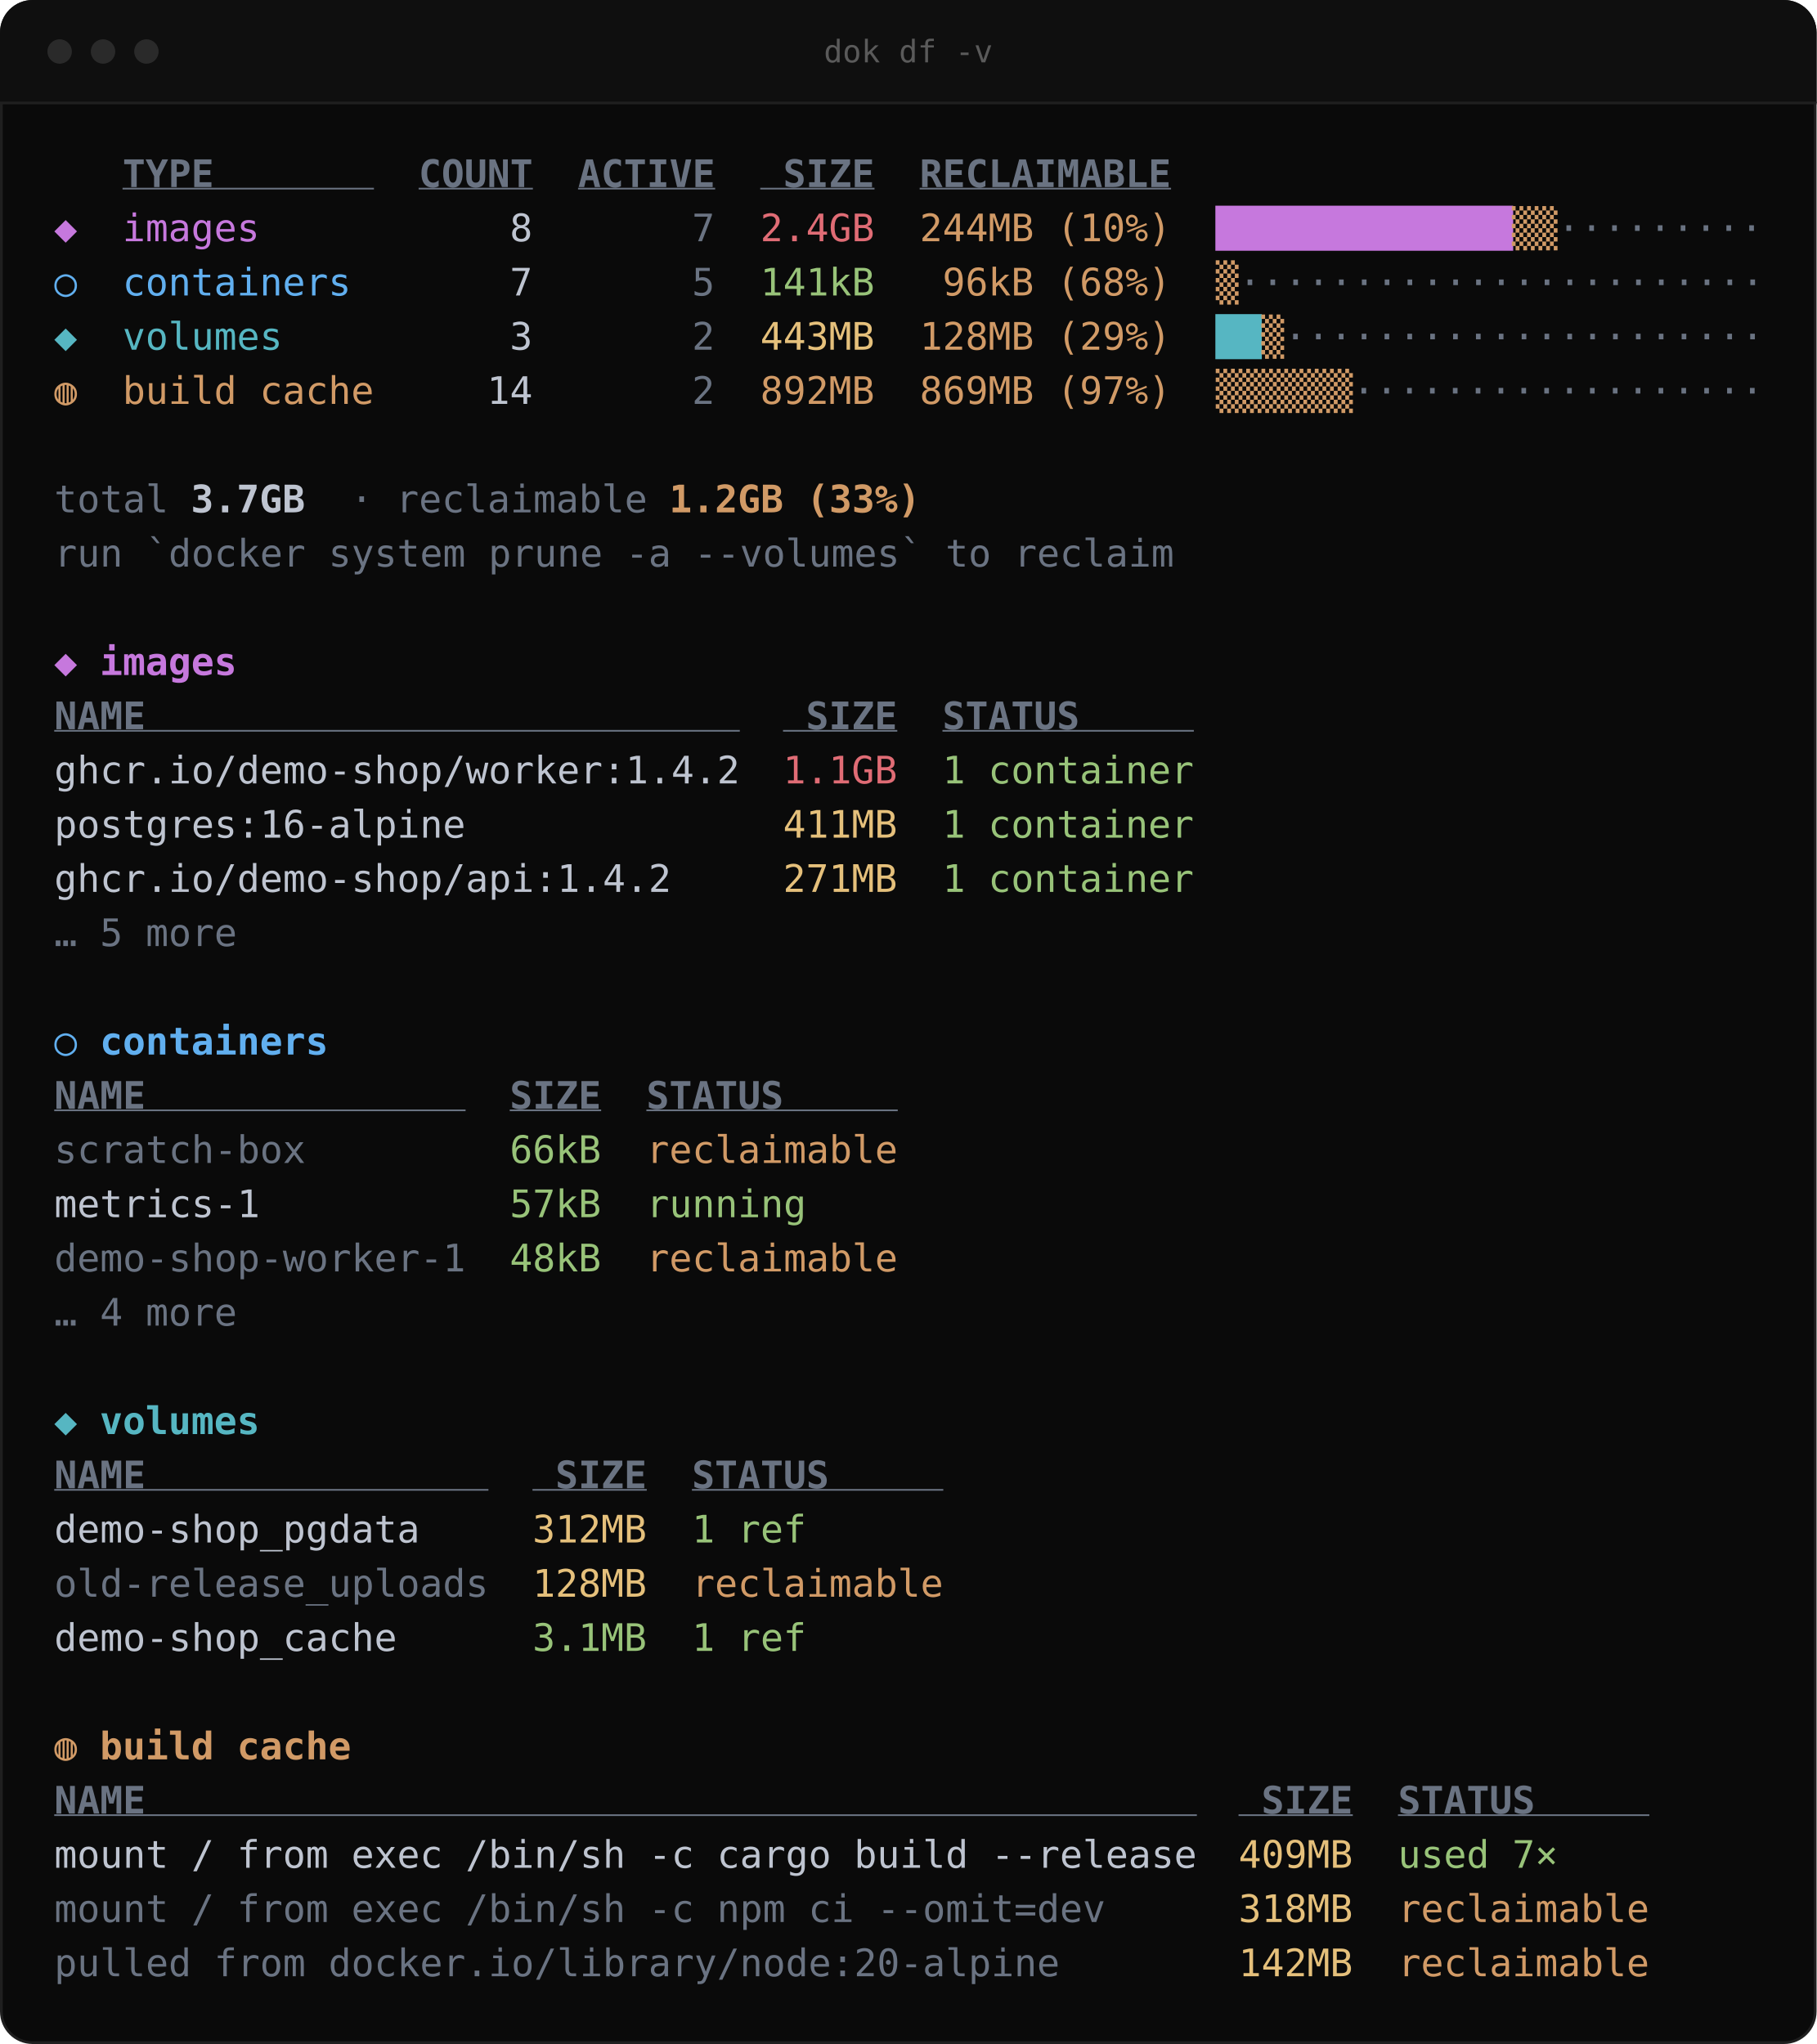
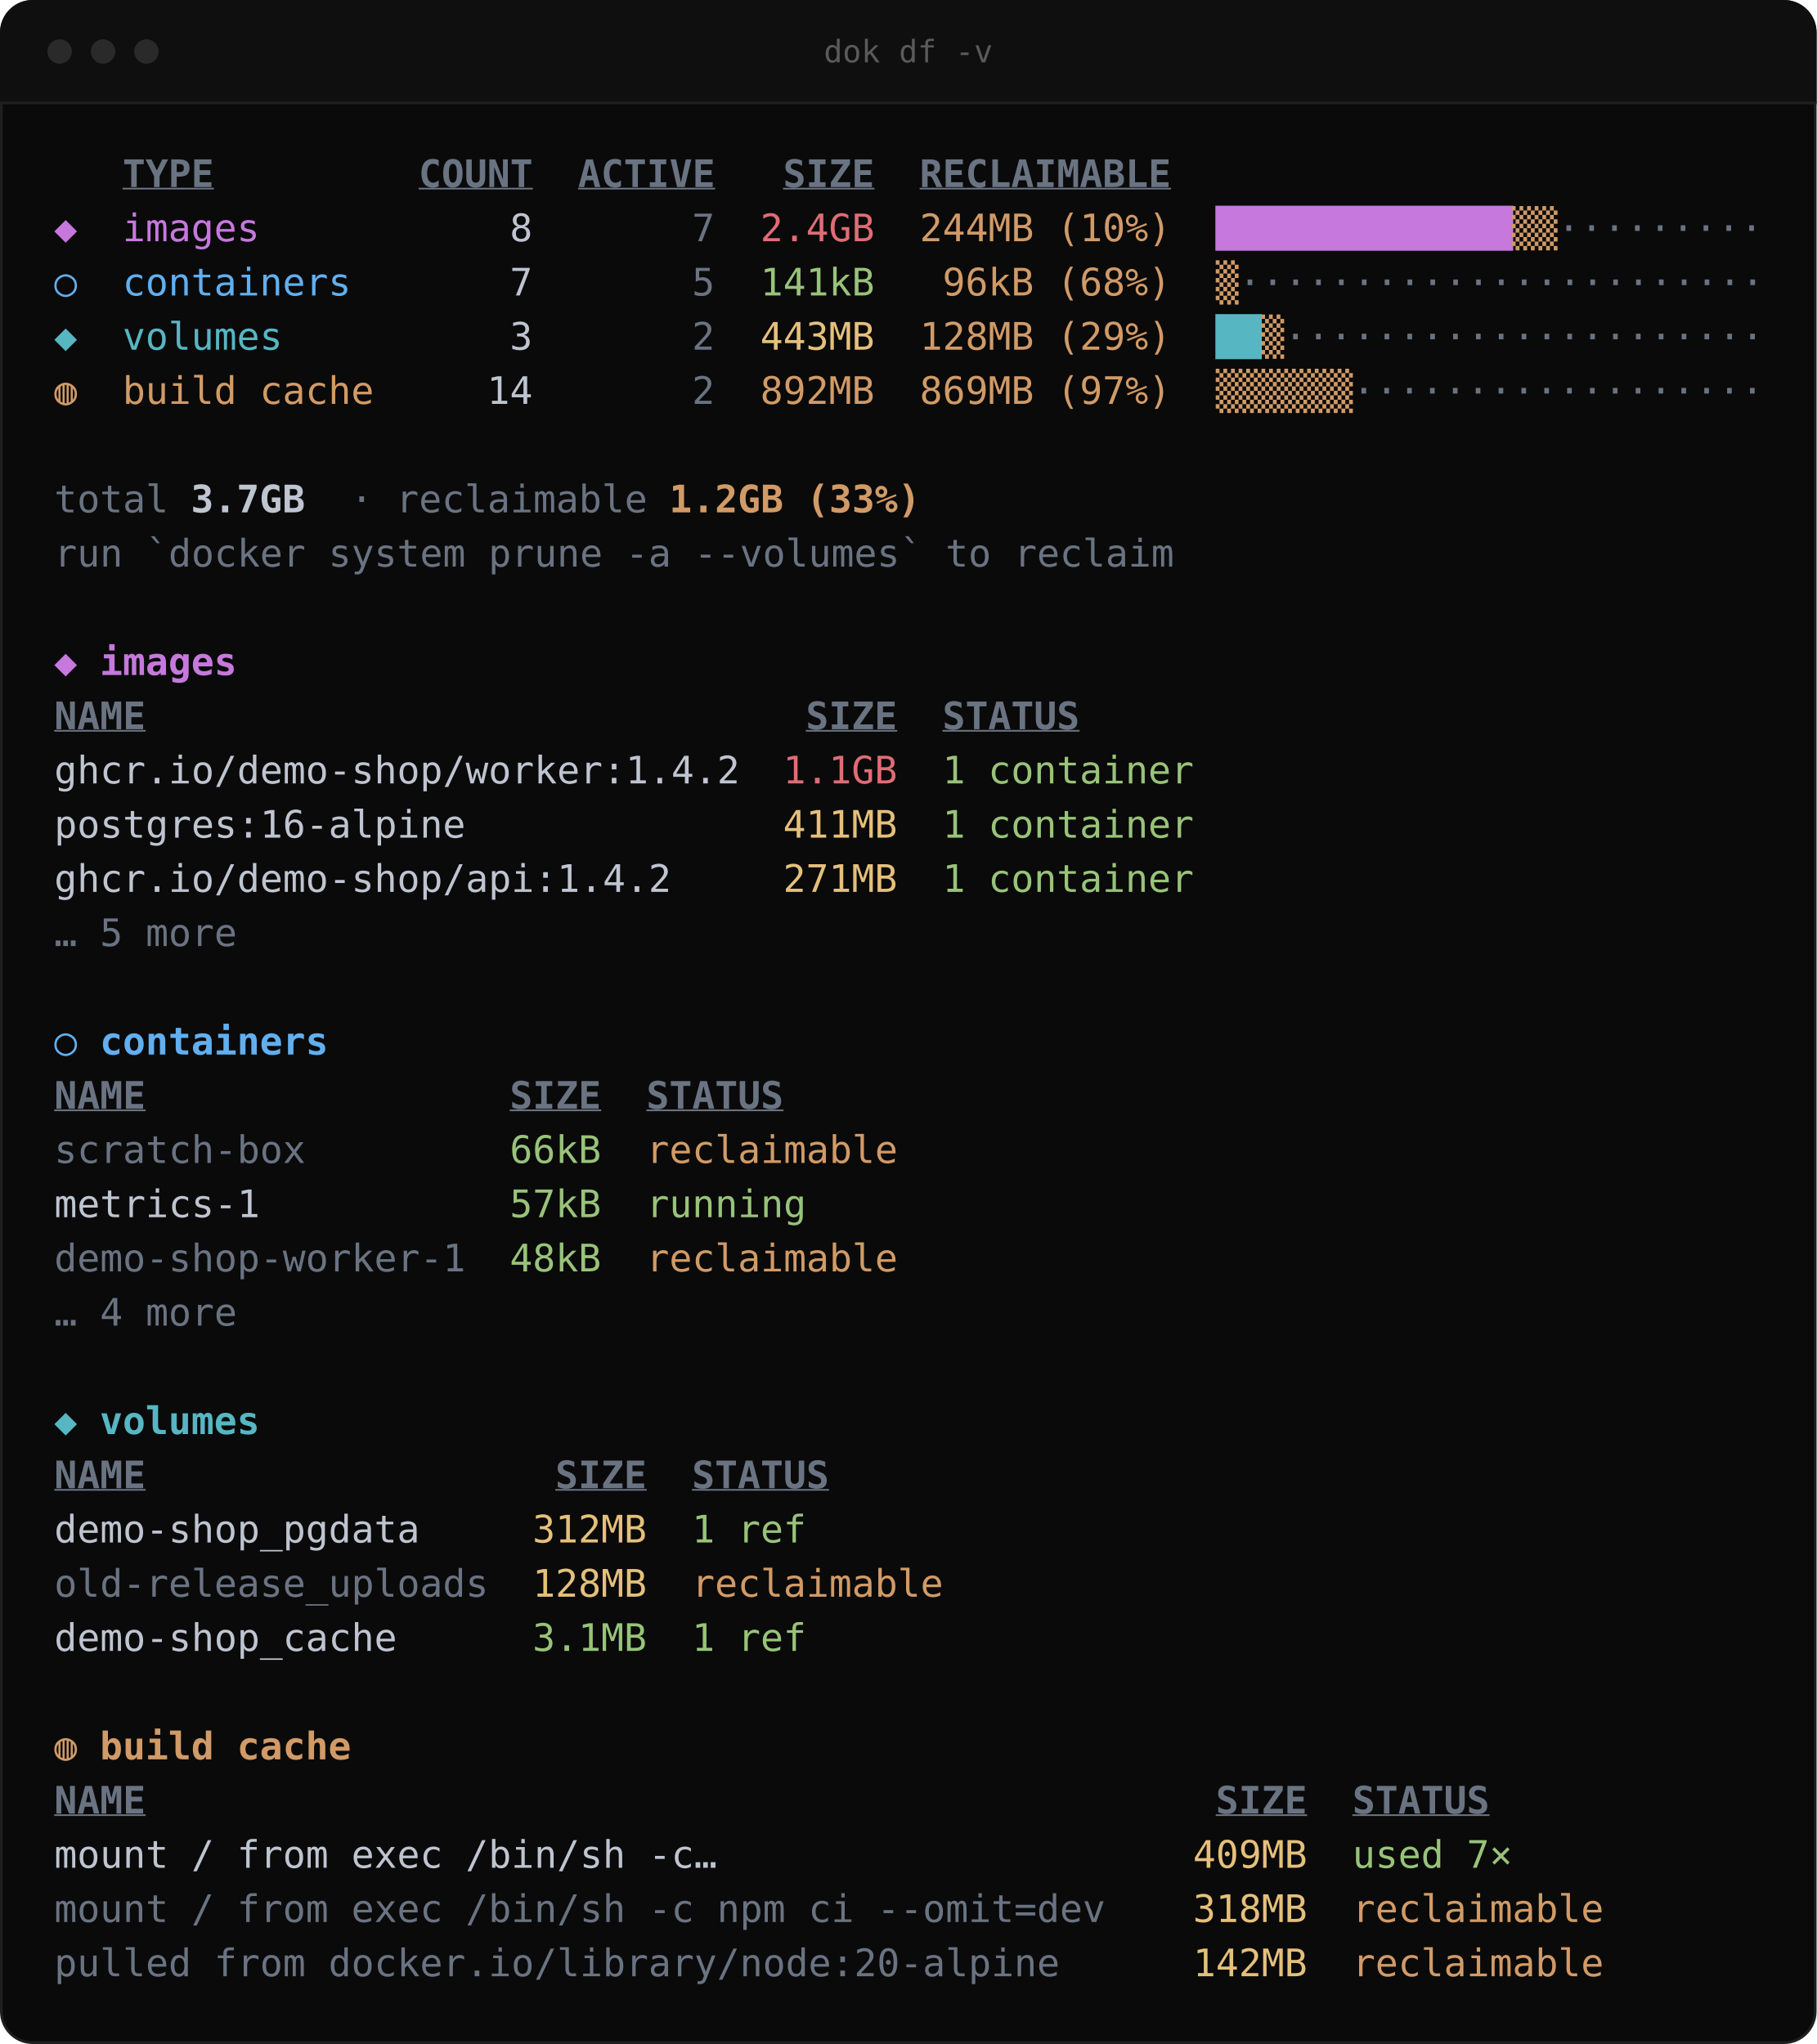
<svg xmlns="http://www.w3.org/2000/svg" width="670" height="754" viewBox="0 0 670 754" font-family="JetBrains Mono, SFMono-Regular, Menlo, Consolas, monospace" font-size="14">
  <rect x=".5" y=".5" width="669" height="753" rx="11.5" fill="#0a0a0a" stroke="#1f1f1f" />
  <path d="M0 12a12 12 0 0 1 12-12h646a12 12 0 0 1 12 12v26H0z" fill="#0f0f0f" />
  <path d="M0 38h670" stroke="#1f1f1f" />
  <circle cx="22" cy="19" r="4.5" fill="#2a2a2a" />
  <circle cx="38" cy="19" r="4.5" fill="#2a2a2a" />
  <circle cx="54" cy="19" r="4.5" fill="#2a2a2a" />
  <text x="335" y="23" fill="#5a5a5a" font-size="11.5" text-anchor="middle">dok df -v</text>
  <text y="69.0" xml:space="preserve">
-     <tspan x="45.2" fill="#6a7382" font-weight="bold" text-decoration="underline">TYPE       </tspan>
+     <tspan x="45.2" fill="#6a7382" font-weight="bold" text-decoration="underline">TYPE</tspan>
    <tspan x="154.4" fill="#6a7382" font-weight="bold" text-decoration="underline">COUNT</tspan>
    <tspan x="213.2" fill="#6a7382" font-weight="bold" text-decoration="underline">ACTIVE</tspan>
-     <tspan x="280.4" fill="#6a7382" font-weight="bold" text-decoration="underline"> SIZE</tspan>
+     <tspan x="288.8" fill="#6a7382" font-weight="bold" text-decoration="underline">SIZE</tspan>
    <tspan x="339.2" fill="#6a7382" font-weight="bold" text-decoration="underline">RECLAIMABLE</tspan>
  </text>
  <text y="89.0" xml:space="preserve">
    <tspan x="20.0" fill="#c678dd">◆</tspan>
    <tspan x="45.2" fill="#c678dd">images</tspan>
    <tspan x="188.0" fill="#bec4d0">8</tspan>
    <tspan x="255.2" fill="#6a7382">7</tspan>
    <tspan x="280.4" fill="#e06c75">2.4GB</tspan>
    <tspan x="339.2" fill="#d19a66">244MB (10%)</tspan>
    <tspan x="448.4" fill="#c678dd">█████████████</tspan>
    <tspan x="557.6" fill="#d19a66">▒▒</tspan>
    <tspan x="574.4" fill="#6a7382">·········</tspan>
  </text>
  <text y="109.0" xml:space="preserve">
    <tspan x="20.0" fill="#61afef">○</tspan>
    <tspan x="45.2" fill="#61afef">containers</tspan>
    <tspan x="188.0" fill="#bec4d0">7</tspan>
    <tspan x="255.2" fill="#6a7382">5</tspan>
    <tspan x="280.4" fill="#98c379">141kB</tspan>
    <tspan x="347.6" fill="#d19a66">96kB (68%)</tspan>
    <tspan x="448.4" fill="#d19a66">▒</tspan>
    <tspan x="456.8" fill="#6a7382">·······················</tspan>
  </text>
  <text y="129.0" xml:space="preserve">
    <tspan x="20.0" fill="#56b6c2">◆</tspan>
    <tspan x="45.2" fill="#56b6c2">volumes</tspan>
    <tspan x="188.0" fill="#bec4d0">3</tspan>
    <tspan x="255.2" fill="#6a7382">2</tspan>
    <tspan x="280.4" fill="#e5c07b">443MB</tspan>
    <tspan x="339.2" fill="#d19a66">128MB (29%)</tspan>
    <tspan x="448.4" fill="#56b6c2">██</tspan>
    <tspan x="465.2" fill="#d19a66">▒</tspan>
    <tspan x="473.6" fill="#6a7382">·····················</tspan>
  </text>
  <text y="149.0" xml:space="preserve">
    <tspan x="20.0" fill="#d19a66">◍</tspan>
    <tspan x="45.2" fill="#d19a66">build cache</tspan>
    <tspan x="179.6" fill="#bec4d0">14</tspan>
    <tspan x="255.2" fill="#6a7382">2</tspan>
    <tspan x="280.4" fill="#d19a66">892MB</tspan>
    <tspan x="339.2" fill="#d19a66">869MB (97%)</tspan>
    <tspan x="448.4" fill="#d19a66">▒▒▒▒▒▒</tspan>
    <tspan x="498.8" fill="#6a7382">··················</tspan>
  </text>
  <text y="189.0" xml:space="preserve">
    <tspan x="20.0" fill="#6a7382">total</tspan>
    <tspan x="70.4" fill="#bec4d0" font-weight="bold">3.7GB</tspan>
    <tspan x="129.2" fill="#6a7382">· reclaimable</tspan>
    <tspan x="246.8" fill="#d19a66" font-weight="bold">1.2GB (33%)</tspan>
  </text>
  <text y="209.0" xml:space="preserve">
    <tspan x="20.0" fill="#6a7382">run `docker system prune -a --volumes` to reclaim</tspan>
  </text>
  <text y="249.0" xml:space="preserve">
    <tspan x="20.0" fill="#c678dd">◆</tspan>
    <tspan x="36.8" fill="#c678dd" font-weight="bold">images</tspan>
  </text>
  <text y="269.0" xml:space="preserve">
-     <tspan x="20.0" fill="#6a7382" font-weight="bold" text-decoration="underline">NAME                          </tspan>
-     <tspan x="288.8" fill="#6a7382" font-weight="bold" text-decoration="underline"> SIZE</tspan>
-     <tspan x="347.6" fill="#6a7382" font-weight="bold" text-decoration="underline">STATUS     </tspan>
+     <tspan x="20.0" fill="#6a7382" font-weight="bold" text-decoration="underline">NAME</tspan>
+     <tspan x="297.2" fill="#6a7382" font-weight="bold" text-decoration="underline">SIZE</tspan>
+     <tspan x="347.6" fill="#6a7382" font-weight="bold" text-decoration="underline">STATUS</tspan>
  </text>
  <text y="289.0" xml:space="preserve">
    <tspan x="20.0" fill="#bec4d0">ghcr.io/demo-shop/worker:1.4.2</tspan>
    <tspan x="288.8" fill="#e06c75">1.1GB</tspan>
    <tspan x="347.6" fill="#98c379">1 container</tspan>
  </text>
  <text y="309.0" xml:space="preserve">
    <tspan x="20.0" fill="#bec4d0">postgres:16-alpine</tspan>
    <tspan x="288.8" fill="#e5c07b">411MB</tspan>
    <tspan x="347.6" fill="#98c379">1 container</tspan>
  </text>
  <text y="329.0" xml:space="preserve">
    <tspan x="20.0" fill="#bec4d0">ghcr.io/demo-shop/api:1.4.2</tspan>
    <tspan x="288.8" fill="#e5c07b">271MB</tspan>
    <tspan x="347.6" fill="#98c379">1 container</tspan>
  </text>
  <text y="349.0" xml:space="preserve">
    <tspan x="20.0" fill="#6a7382">… 5 more</tspan>
  </text>
  <text y="389.0" xml:space="preserve">
    <tspan x="20.0" fill="#61afef">○</tspan>
    <tspan x="36.8" fill="#61afef" font-weight="bold">containers</tspan>
  </text>
  <text y="409.0" xml:space="preserve">
-     <tspan x="20.0" fill="#6a7382" font-weight="bold" text-decoration="underline">NAME              </tspan>
+     <tspan x="20.0" fill="#6a7382" font-weight="bold" text-decoration="underline">NAME</tspan>
    <tspan x="188.0" fill="#6a7382" font-weight="bold" text-decoration="underline">SIZE</tspan>
-     <tspan x="238.4" fill="#6a7382" font-weight="bold" text-decoration="underline">STATUS     </tspan>
+     <tspan x="238.4" fill="#6a7382" font-weight="bold" text-decoration="underline">STATUS</tspan>
  </text>
  <text y="429.0" xml:space="preserve">
    <tspan x="20.0" fill="#6a7382">scratch-box</tspan>
    <tspan x="188.0" fill="#98c379">66kB</tspan>
    <tspan x="238.4" fill="#d19a66">reclaimable</tspan>
  </text>
  <text y="449.0" xml:space="preserve">
    <tspan x="20.0" fill="#bec4d0">metrics-1</tspan>
    <tspan x="188.0" fill="#98c379">57kB</tspan>
    <tspan x="238.4" fill="#98c379">running</tspan>
  </text>
  <text y="469.0" xml:space="preserve">
    <tspan x="20.0" fill="#6a7382">demo-shop-worker-1</tspan>
    <tspan x="188.0" fill="#98c379">48kB</tspan>
    <tspan x="238.4" fill="#d19a66">reclaimable</tspan>
  </text>
  <text y="489.0" xml:space="preserve">
    <tspan x="20.0" fill="#6a7382">… 4 more</tspan>
  </text>
  <text y="529.0" xml:space="preserve">
    <tspan x="20.0" fill="#56b6c2">◆</tspan>
    <tspan x="36.8" fill="#56b6c2" font-weight="bold">volumes</tspan>
  </text>
  <text y="549.0" xml:space="preserve">
-     <tspan x="20.0" fill="#6a7382" font-weight="bold" text-decoration="underline">NAME               </tspan>
-     <tspan x="196.4" fill="#6a7382" font-weight="bold" text-decoration="underline"> SIZE</tspan>
-     <tspan x="255.2" fill="#6a7382" font-weight="bold" text-decoration="underline">STATUS     </tspan>
+     <tspan x="20.0" fill="#6a7382" font-weight="bold" text-decoration="underline">NAME</tspan>
+     <tspan x="204.8" fill="#6a7382" font-weight="bold" text-decoration="underline">SIZE</tspan>
+     <tspan x="255.2" fill="#6a7382" font-weight="bold" text-decoration="underline">STATUS</tspan>
  </text>
  <text y="569.0" xml:space="preserve">
    <tspan x="20.0" fill="#bec4d0">demo-shop_pgdata</tspan>
    <tspan x="196.4" fill="#e5c07b">312MB</tspan>
    <tspan x="255.2" fill="#98c379">1 ref</tspan>
  </text>
  <text y="589.0" xml:space="preserve">
    <tspan x="20.0" fill="#6a7382">old-release_uploads</tspan>
    <tspan x="196.4" fill="#e5c07b">128MB</tspan>
    <tspan x="255.2" fill="#d19a66">reclaimable</tspan>
  </text>
  <text y="609.0" xml:space="preserve">
    <tspan x="20.0" fill="#bec4d0">demo-shop_cache</tspan>
    <tspan x="196.4" fill="#98c379">3.1MB</tspan>
    <tspan x="255.2" fill="#98c379">1 ref</tspan>
  </text>
  <text y="649.0" xml:space="preserve">
    <tspan x="20.0" fill="#d19a66">◍</tspan>
    <tspan x="36.8" fill="#d19a66" font-weight="bold">build cache</tspan>
  </text>
  <text y="669.0" xml:space="preserve">
-     <tspan x="20.0" fill="#6a7382" font-weight="bold" text-decoration="underline">NAME                                              </tspan>
-     <tspan x="456.8" fill="#6a7382" font-weight="bold" text-decoration="underline"> SIZE</tspan>
-     <tspan x="515.6" fill="#6a7382" font-weight="bold" text-decoration="underline">STATUS     </tspan>
+     <tspan x="20.0" fill="#6a7382" font-weight="bold" text-decoration="underline">NAME</tspan>
+     <tspan x="448.4" fill="#6a7382" font-weight="bold" text-decoration="underline">SIZE</tspan>
+     <tspan x="498.8" fill="#6a7382" font-weight="bold" text-decoration="underline">STATUS</tspan>
  </text>
  <text y="689.0" xml:space="preserve">
-     <tspan x="20.0" fill="#bec4d0">mount / from exec /bin/sh -c cargo build --release</tspan>
-     <tspan x="456.8" fill="#e5c07b">409MB</tspan>
-     <tspan x="515.6" fill="#98c379">used 7×</tspan>
+     <tspan x="20.0" fill="#bec4d0">mount / from exec /bin/sh -c…                     </tspan>
+     <tspan x="440.0" fill="#e5c07b">409MB</tspan>
+     <tspan x="498.8" fill="#98c379">used 7×</tspan>
  </text>
  <text y="709.0" xml:space="preserve">
    <tspan x="20.0" fill="#6a7382">mount / from exec /bin/sh -c npm ci --omit=dev</tspan>
-     <tspan x="456.8" fill="#e5c07b">318MB</tspan>
-     <tspan x="515.6" fill="#d19a66">reclaimable</tspan>
+     <tspan x="440.0" fill="#e5c07b">318MB</tspan>
+     <tspan x="498.8" fill="#d19a66">reclaimable</tspan>
  </text>
  <text y="729.0" xml:space="preserve">
    <tspan x="20.0" fill="#6a7382">pulled from docker.io/library/node:20-alpine</tspan>
-     <tspan x="456.8" fill="#e5c07b">142MB</tspan>
-     <tspan x="515.6" fill="#d19a66">reclaimable</tspan>
+     <tspan x="440.0" fill="#e5c07b">142MB</tspan>
+     <tspan x="498.8" fill="#d19a66">reclaimable</tspan>
  </text>
</svg>
